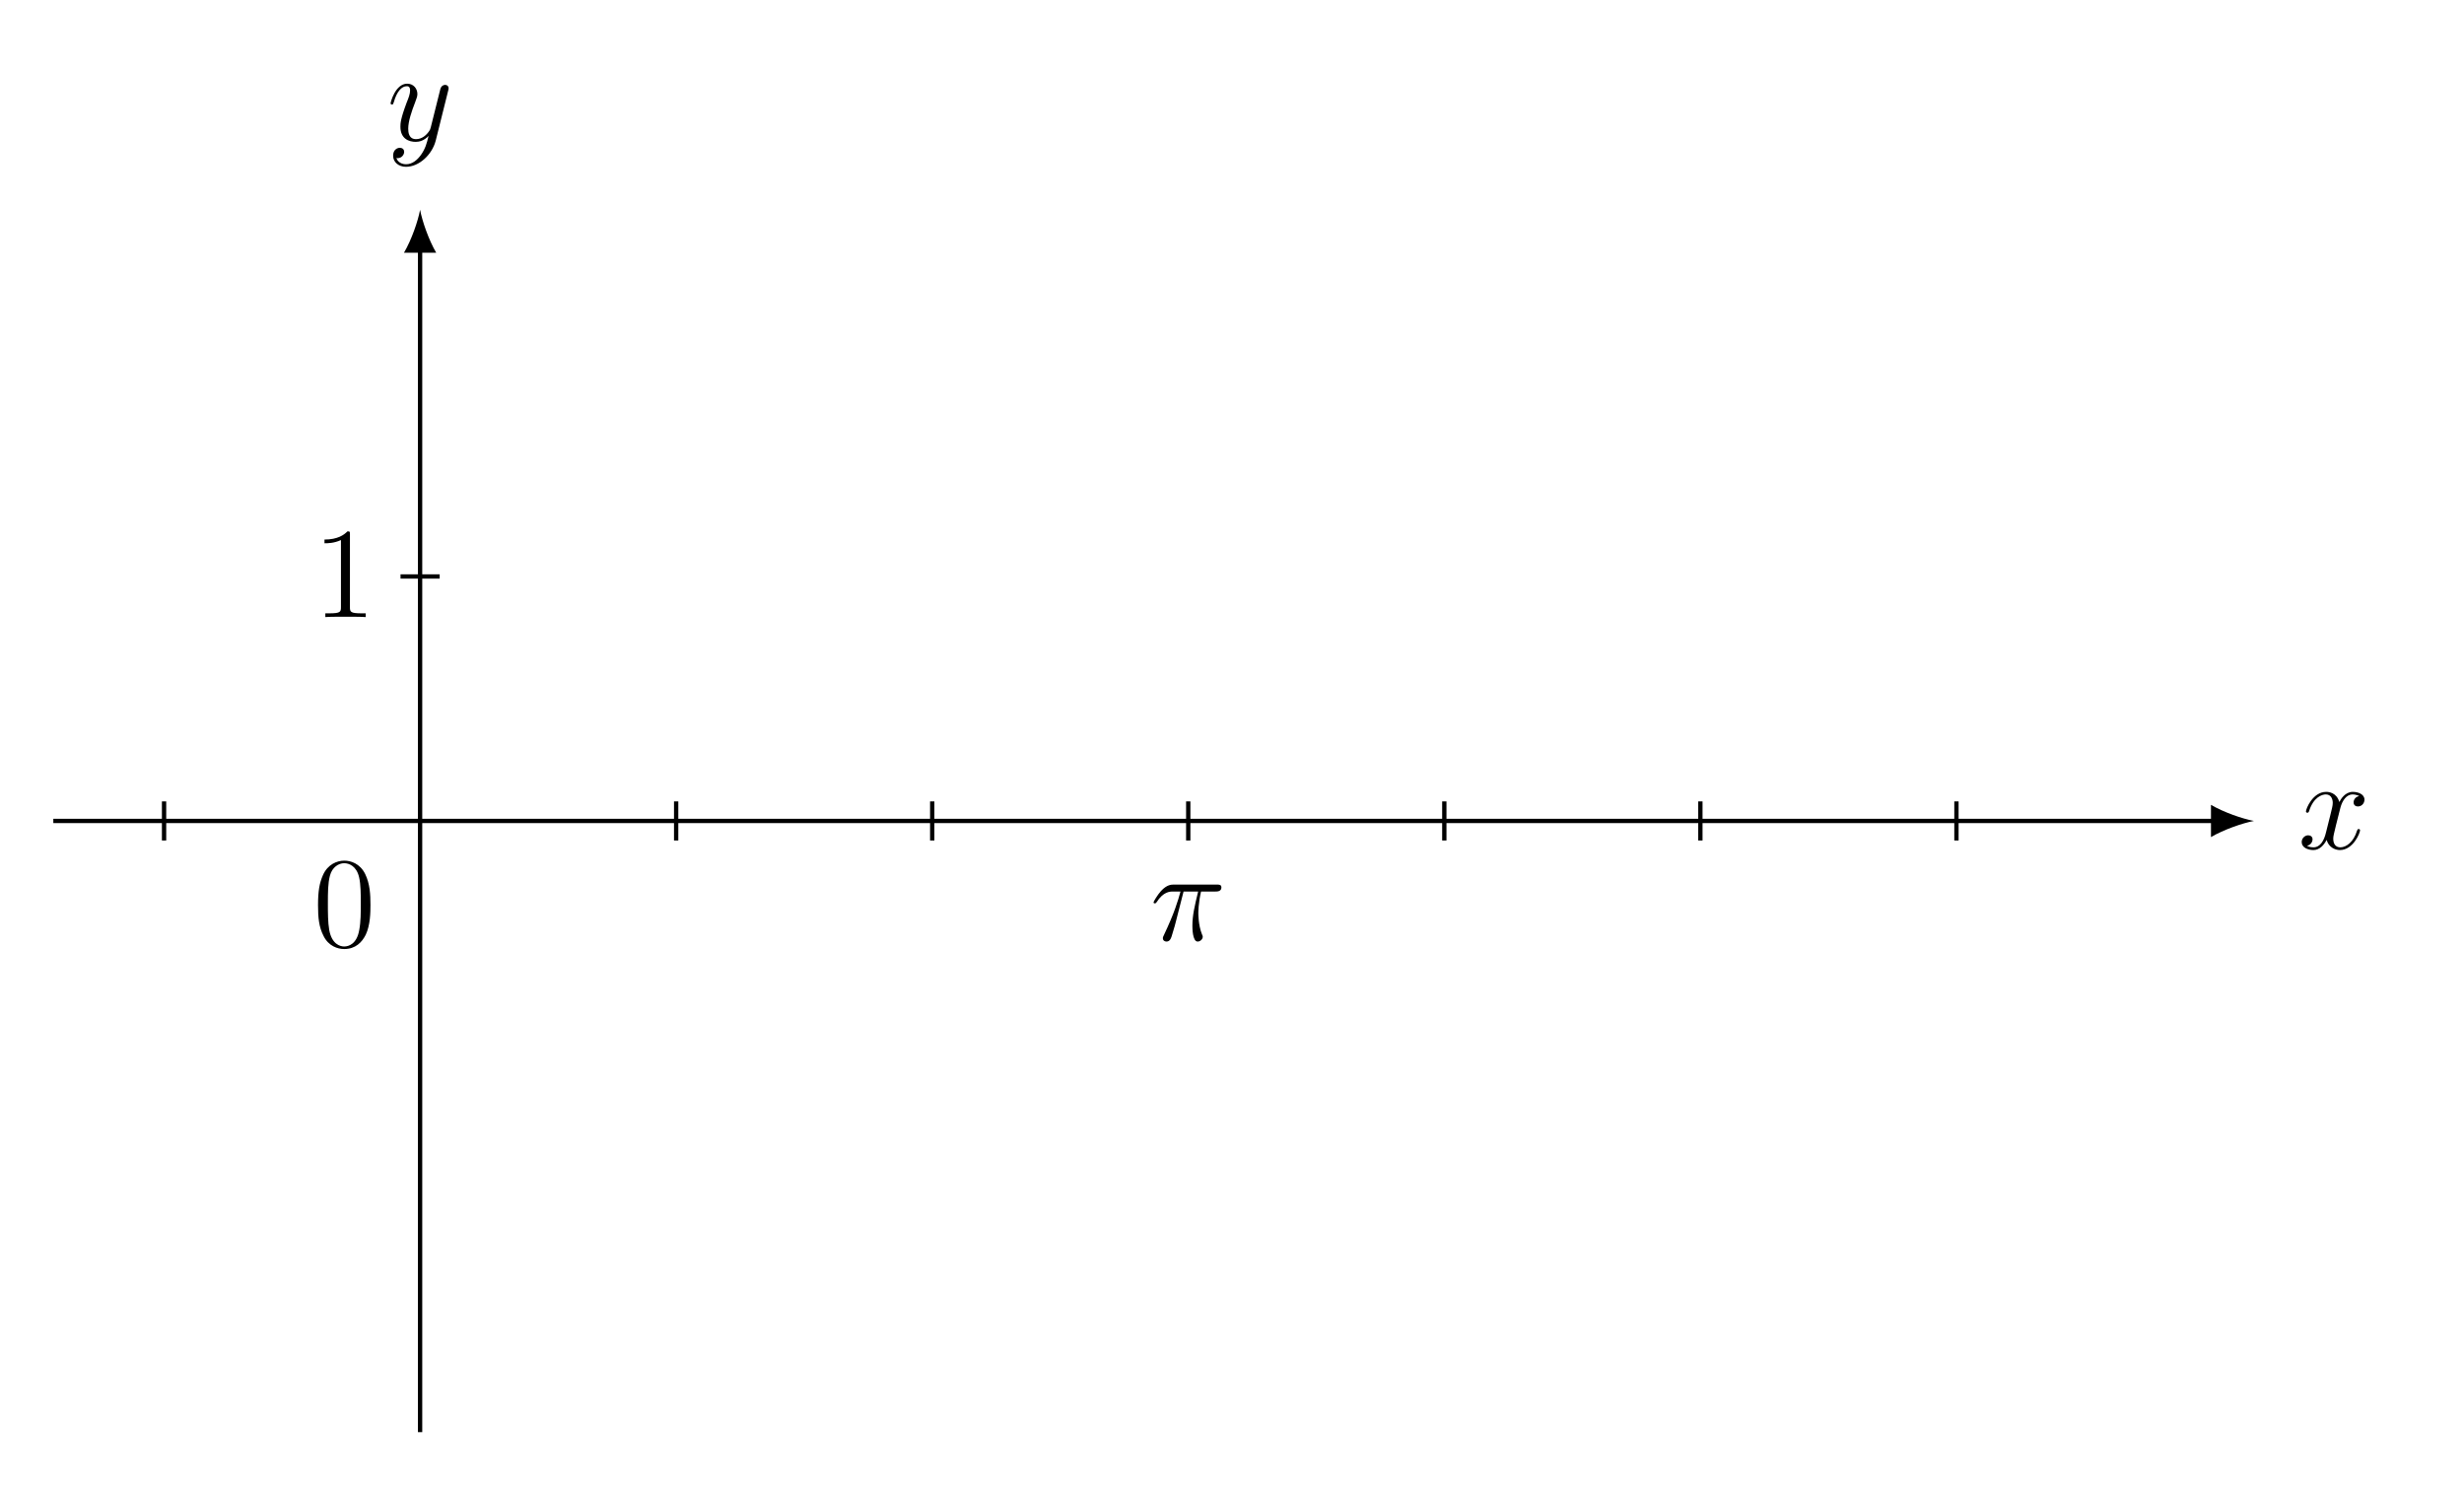
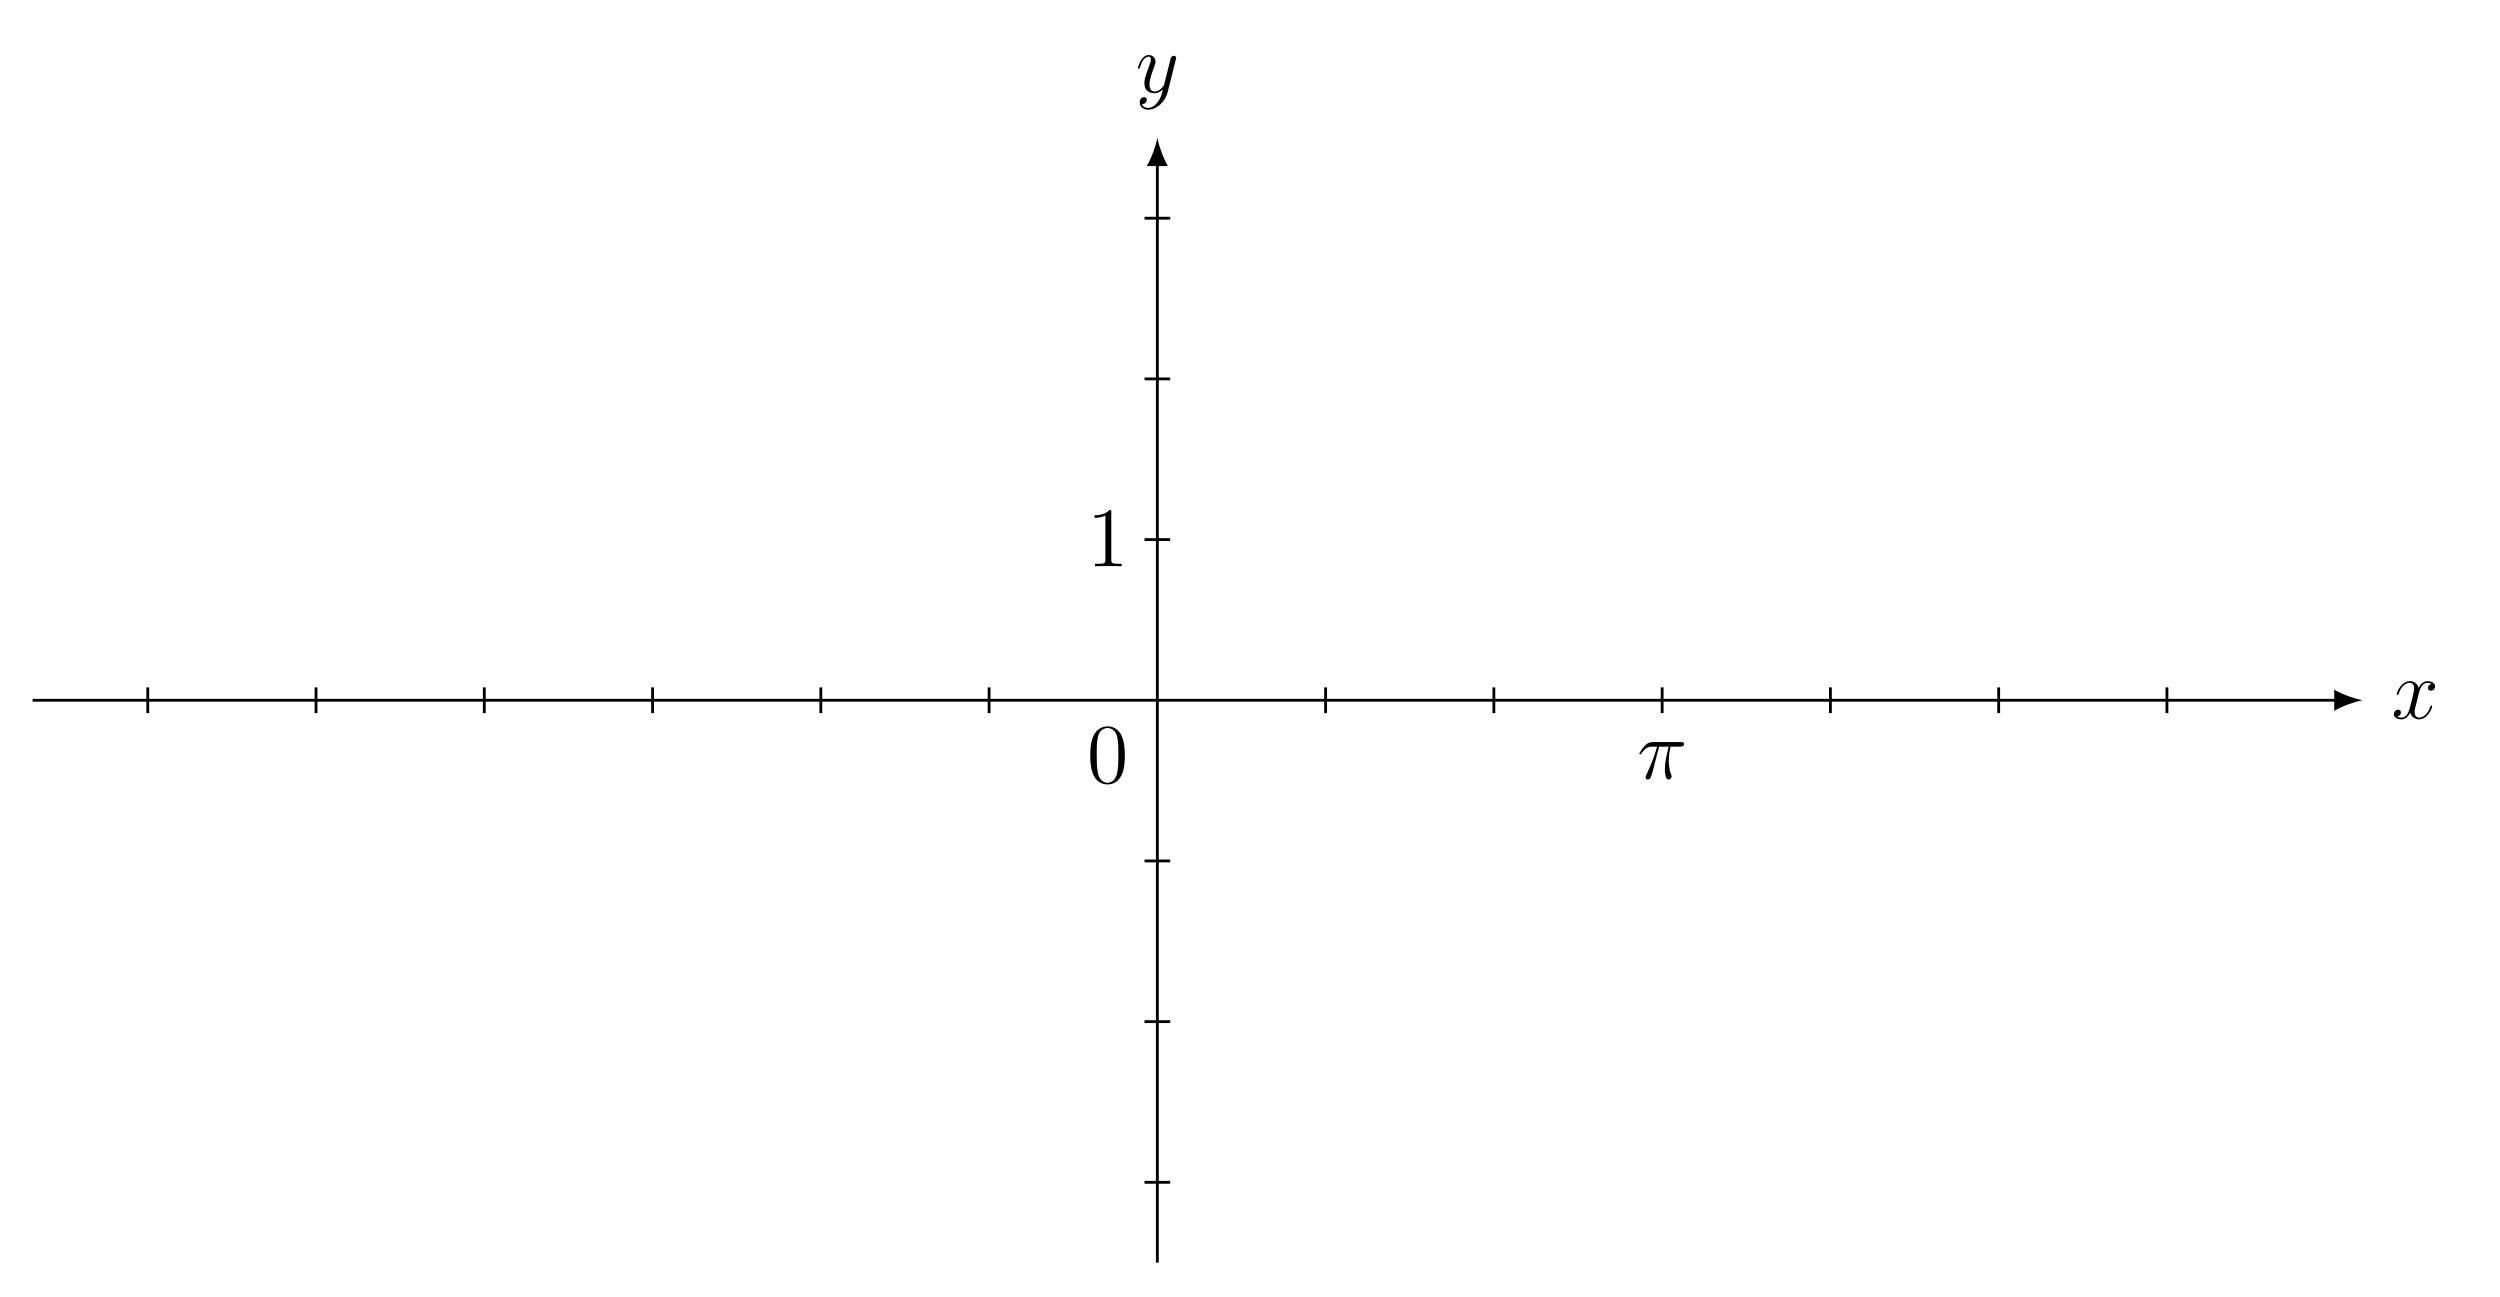
- <svg xmlns="http://www.w3.org/2000/svg" xmlns:xlink="http://www.w3.org/1999/xlink" data-source-hash="8fcdeaf79ece" width="226.919pt" height="137.03pt" viewBox="0 0 226.919 137.03" version="1.2">
+ <svg xmlns="http://www.w3.org/2000/svg" xmlns:xlink="http://www.w3.org/1999/xlink" data-source-hash="5d06287a140f" width="351.644pt" height="182.384pt" viewBox="0 0 351.644 182.384" version="1.2">
  <defs>
    <g>
      <symbol overflow="visible" id="glyph0-0">
        <path style="stroke:none;" d="" />
      </symbol>
      <symbol overflow="visible" id="glyph0-1">
-         <path style="stroke:none;" d="M 5.703 -1.703 C 5.703 -1.75 5.656 -1.812 5.578 -1.812 C 5.469 -1.812 5.469 -1.75 5.422 -1.656 C 5.109 -0.609 4.422 -0.125 3.891 -0.125 C 3.469 -0.125 3.234 -0.422 3.234 -0.922 C 3.234 -1.172 3.297 -1.359 3.484 -2.156 L 3.891 -3.766 C 4.078 -4.484 4.484 -5 5.016 -5 C 5.016 -5 5.375 -5 5.625 -4.844 C 5.25 -4.781 5.109 -4.484 5.109 -4.266 C 5.109 -3.984 5.328 -3.891 5.5 -3.891 C 5.859 -3.891 6.109 -4.188 6.109 -4.516 C 6.109 -5.016 5.531 -5.234 5.031 -5.234 C 4.312 -5.234 3.906 -4.531 3.797 -4.297 C 3.531 -5.188 2.797 -5.234 2.578 -5.234 C 1.359 -5.234 0.719 -3.688 0.719 -3.422 C 0.719 -3.375 0.766 -3.312 0.859 -3.312 C 0.953 -3.312 0.969 -3.391 1 -3.438 C 1.406 -4.75 2.203 -5 2.547 -5 C 3.078 -5 3.188 -4.5 3.188 -4.219 C 3.188 -3.953 3.109 -3.688 2.969 -3.109 L 2.562 -1.484 C 2.391 -0.766 2.047 -0.125 1.406 -0.125 C 1.359 -0.125 1.062 -0.125 0.812 -0.266 C 1.234 -0.359 1.328 -0.719 1.328 -0.859 C 1.328 -1.094 1.156 -1.234 0.922 -1.234 C 0.641 -1.234 0.328 -0.984 0.328 -0.609 C 0.328 -0.109 0.891 0.125 1.406 0.125 C 1.969 0.125 2.375 -0.328 2.625 -0.812 C 2.812 -0.125 3.406 0.125 3.844 0.125 C 5.062 0.125 5.703 -1.438 5.703 -1.703 Z M 5.703 -1.703 " />
+         <path style="stroke:none;" d="M 5.719 -1.703 C 5.719 -1.766 5.672 -1.812 5.609 -1.812 C 5.5 -1.812 5.484 -1.75 5.453 -1.656 C 5.125 -0.609 4.438 -0.125 3.906 -0.125 C 3.484 -0.125 3.25 -0.422 3.25 -0.922 C 3.25 -1.188 3.297 -1.375 3.5 -2.156 L 3.906 -3.781 C 4.094 -4.5 4.5 -5.016 5.047 -5.016 C 5.047 -5.016 5.406 -5.016 5.656 -4.859 C 5.266 -4.797 5.125 -4.5 5.125 -4.281 C 5.125 -4 5.359 -3.906 5.516 -3.906 C 5.875 -3.906 6.125 -4.203 6.125 -4.531 C 6.125 -5.031 5.562 -5.25 5.062 -5.25 C 4.328 -5.25 3.922 -4.547 3.812 -4.312 C 3.547 -5.203 2.797 -5.25 2.594 -5.25 C 1.375 -5.25 0.734 -3.703 0.734 -3.438 C 0.734 -3.391 0.781 -3.328 0.859 -3.328 C 0.953 -3.328 0.984 -3.391 1 -3.453 C 1.406 -4.766 2.203 -5.016 2.547 -5.016 C 3.094 -5.016 3.188 -4.516 3.188 -4.234 C 3.188 -3.969 3.125 -3.703 2.984 -3.125 L 2.578 -1.484 C 2.391 -0.781 2.047 -0.125 1.422 -0.125 C 1.359 -0.125 1.062 -0.125 0.812 -0.281 C 1.234 -0.359 1.328 -0.719 1.328 -0.859 C 1.328 -1.094 1.156 -1.234 0.938 -1.234 C 0.641 -1.234 0.328 -0.984 0.328 -0.609 C 0.328 -0.109 0.891 0.125 1.406 0.125 C 1.984 0.125 2.391 -0.328 2.641 -0.828 C 2.828 -0.125 3.422 0.125 3.859 0.125 C 5.078 0.125 5.719 -1.438 5.719 -1.703 Z M 5.719 -1.703 " />
      </symbol>
      <symbol overflow="visible" id="glyph0-2">
-         <path style="stroke:none;" d="M 5.641 -4.625 C 5.656 -4.672 5.672 -4.75 5.672 -4.828 C 5.672 -5 5.531 -5.125 5.359 -5.125 C 5.25 -5.125 5 -5.078 4.906 -4.719 L 4.031 -1.219 C 3.969 -1.016 3.969 -0.984 3.875 -0.859 C 3.641 -0.516 3.234 -0.125 2.672 -0.125 C 2 -0.125 1.953 -0.766 1.953 -1.094 C 1.953 -1.766 2.266 -2.688 2.594 -3.531 C 2.719 -3.891 2.797 -4.047 2.797 -4.281 C 2.797 -4.781 2.438 -5.234 1.859 -5.234 C 0.766 -5.234 0.328 -3.516 0.328 -3.422 C 0.328 -3.375 0.375 -3.312 0.453 -3.312 C 0.562 -3.312 0.562 -3.359 0.625 -3.531 C 0.906 -4.531 1.359 -5 1.812 -5 C 1.922 -5 2.125 -5 2.125 -4.609 C 2.125 -4.297 2 -3.953 1.812 -3.5 C 1.234 -1.953 1.234 -1.562 1.234 -1.266 C 1.234 -0.141 2.047 0.125 2.641 0.125 C 2.984 0.125 3.406 0.016 3.828 -0.422 C 3.656 0.281 3.531 0.75 3.125 1.328 C 2.797 1.781 2.344 2.188 1.75 2.188 C 1.609 2.188 1.047 2.156 0.859 1.609 C 0.906 1.625 0.984 1.625 0.984 1.625 C 1.344 1.625 1.578 1.312 1.578 1.047 C 1.578 0.766 1.359 0.672 1.172 0.672 C 0.984 0.672 0.562 0.812 0.562 1.406 C 0.562 2 1.078 2.422 1.75 2.422 C 2.938 2.422 4.141 1.328 4.484 0.016 Z M 5.641 -4.625 " />
+         <path style="stroke:none;" d="M 5.656 -4.641 C 5.672 -4.703 5.703 -4.766 5.703 -4.844 C 5.703 -5.016 5.562 -5.141 5.375 -5.141 C 5.266 -5.141 5.016 -5.094 4.922 -4.734 L 4.047 -1.234 C 3.984 -1.016 3.984 -0.984 3.891 -0.859 C 3.641 -0.531 3.25 -0.125 2.688 -0.125 C 2.016 -0.125 1.953 -0.781 1.953 -1.094 C 1.953 -1.781 2.281 -2.688 2.594 -3.547 C 2.734 -3.906 2.797 -4.062 2.797 -4.297 C 2.797 -4.797 2.438 -5.25 1.859 -5.25 C 0.766 -5.25 0.328 -3.531 0.328 -3.438 C 0.328 -3.391 0.375 -3.328 0.453 -3.328 C 0.562 -3.328 0.578 -3.375 0.625 -3.547 C 0.906 -4.547 1.359 -5.016 1.828 -5.016 C 1.938 -5.016 2.141 -5.016 2.141 -4.625 C 2.141 -4.312 2 -3.969 1.828 -3.516 C 1.234 -1.953 1.234 -1.562 1.234 -1.281 C 1.234 -0.141 2.047 0.125 2.641 0.125 C 3 0.125 3.422 0.016 3.844 -0.422 C 3.672 0.281 3.547 0.75 3.141 1.328 C 2.812 1.781 2.344 2.188 1.766 2.188 C 1.625 2.188 1.047 2.172 0.875 1.625 C 0.906 1.641 0.984 1.641 0.984 1.641 C 1.344 1.641 1.578 1.328 1.578 1.047 C 1.578 0.781 1.359 0.672 1.188 0.672 C 0.984 0.672 0.578 0.828 0.578 1.406 C 0.578 2.016 1.078 2.438 1.766 2.438 C 2.953 2.438 4.156 1.328 4.5 0.016 Z M 5.656 -4.641 " />
      </symbol>
      <symbol overflow="visible" id="glyph0-3">
-         <path style="stroke:none;" d="M 6.562 -4.859 C 6.562 -5.125 6.344 -5.125 6.125 -5.125 L 2.219 -5.125 C 1.953 -5.125 1.547 -5.125 1 -4.531 C 0.688 -4.188 0.312 -3.562 0.312 -3.484 C 0.312 -3.422 0.375 -3.391 0.438 -3.391 C 0.516 -3.391 0.531 -3.438 0.594 -3.5 C 1.219 -4.484 1.828 -4.484 2.125 -4.484 L 2.797 -4.484 C 2.547 -3.594 2.25 -2.547 1.266 -0.469 C 1.172 -0.281 1.172 -0.266 1.172 -0.188 C 1.172 0.062 1.391 0.125 1.5 0.125 C 1.844 0.125 1.938 -0.188 2.078 -0.688 C 2.266 -1.297 2.266 -1.312 2.391 -1.797 L 3.078 -4.484 L 4.422 -4.484 C 4.094 -3.141 3.891 -2.281 3.891 -1.328 C 3.891 -1.156 3.891 0.125 4.375 0.125 C 4.625 0.125 4.844 -0.109 4.844 -0.312 C 4.844 -0.375 4.844 -0.391 4.766 -0.562 C 4.438 -1.391 4.438 -2.406 4.438 -2.5 C 4.438 -2.562 4.438 -3.406 4.688 -4.484 L 6.016 -4.484 C 6.172 -4.484 6.562 -4.484 6.562 -4.859 Z M 6.562 -4.859 " />
+         <path style="stroke:none;" d="M 6.594 -4.875 C 6.594 -5.141 6.359 -5.141 6.156 -5.141 L 2.234 -5.141 C 1.953 -5.141 1.547 -5.141 1 -4.547 C 0.688 -4.203 0.312 -3.578 0.312 -3.5 C 0.312 -3.438 0.375 -3.406 0.438 -3.406 C 0.531 -3.406 0.531 -3.453 0.594 -3.516 C 1.219 -4.5 1.844 -4.5 2.141 -4.5 L 2.812 -4.5 C 2.547 -3.594 2.25 -2.562 1.281 -0.484 C 1.188 -0.281 1.188 -0.266 1.188 -0.188 C 1.188 0.062 1.391 0.125 1.5 0.125 C 1.844 0.125 1.938 -0.188 2.094 -0.688 C 2.281 -1.297 2.281 -1.328 2.391 -1.797 L 3.094 -4.5 L 4.438 -4.5 C 4.109 -3.156 3.906 -2.281 3.906 -1.328 C 3.906 -1.172 3.906 0.125 4.406 0.125 C 4.656 0.125 4.859 -0.109 4.859 -0.312 C 4.859 -0.375 4.859 -0.391 4.781 -0.578 C 4.453 -1.391 4.453 -2.422 4.453 -2.5 C 4.453 -2.578 4.453 -3.422 4.703 -4.5 L 6.047 -4.5 C 6.203 -4.5 6.594 -4.5 6.594 -4.875 Z M 6.594 -4.875 " />
      </symbol>
      <symbol overflow="visible" id="glyph1-0">
        <path style="stroke:none;" d="" />
      </symbol>
      <symbol overflow="visible" id="glyph1-1">
-         <path style="stroke:none;" d="M 4.875 0 L 4.875 -0.344 L 4.5 -0.344 C 3.453 -0.344 3.422 -0.484 3.422 -0.922 L 3.422 -7.609 C 3.422 -7.891 3.422 -7.891 3.188 -7.891 C 2.891 -7.578 2.297 -7.141 1.078 -7.141 L 1.078 -6.797 C 1.359 -6.797 1.953 -6.797 2.594 -7.094 L 2.594 -0.922 C 2.594 -0.484 2.562 -0.344 1.516 -0.344 L 1.156 -0.344 L 1.156 0 C 1.469 -0.031 2.625 -0.031 3.016 -0.031 C 3.406 -0.031 4.547 -0.031 4.875 0 Z M 4.875 0 " />
+         <path style="stroke:none;" d="M 4.891 0 L 4.891 -0.344 L 4.516 -0.344 C 3.469 -0.344 3.438 -0.484 3.438 -0.922 L 3.438 -7.641 C 3.438 -7.922 3.438 -7.922 3.188 -7.922 C 2.906 -7.609 2.312 -7.172 1.078 -7.172 L 1.078 -6.812 C 1.359 -6.812 1.953 -6.812 2.609 -7.125 L 2.609 -0.922 C 2.609 -0.484 2.578 -0.344 1.531 -0.344 L 1.156 -0.344 L 1.156 0 C 1.484 -0.031 2.641 -0.031 3.031 -0.031 C 3.422 -0.031 4.562 -0.031 4.891 0 Z M 4.891 0 " />
      </symbol>
      <symbol overflow="visible" id="glyph1-2">
-         <path style="stroke:none;" d="M 5.312 -3.797 C 5.312 -4.781 5.266 -5.75 4.828 -6.656 C 4.344 -7.641 3.484 -7.891 2.906 -7.891 C 2.219 -7.891 1.375 -7.547 0.938 -6.562 C 0.609 -5.812 0.484 -5.078 0.484 -3.797 C 0.484 -2.641 0.562 -1.781 1 -0.938 C 1.453 -0.031 2.281 0.25 2.891 0.25 C 3.938 0.25 4.531 -0.375 4.875 -1.062 C 5.297 -1.953 5.312 -3.109 5.312 -3.797 Z M 4.422 -3.938 C 4.422 -3.141 4.422 -2.25 4.281 -1.516 C 4.062 -0.219 3.312 0.016 2.891 0.016 C 2.516 0.016 1.75 -0.203 1.516 -1.5 C 1.391 -2.203 1.391 -3.109 1.391 -3.938 C 1.391 -4.922 1.391 -5.797 1.578 -6.5 C 1.781 -7.297 2.391 -7.656 2.891 -7.656 C 3.344 -7.656 4.031 -7.391 4.266 -6.359 C 4.422 -5.688 4.422 -4.75 4.422 -3.938 Z M 4.422 -3.938 " />
+         <path style="stroke:none;" d="M 5.344 -3.812 C 5.344 -4.797 5.281 -5.766 4.859 -6.672 C 4.359 -7.672 3.5 -7.922 2.922 -7.922 C 2.234 -7.922 1.391 -7.578 0.938 -6.594 C 0.609 -5.844 0.484 -5.109 0.484 -3.812 C 0.484 -2.656 0.578 -1.781 1 -0.938 C 1.469 -0.031 2.281 0.25 2.906 0.25 C 3.953 0.25 4.547 -0.375 4.891 -1.062 C 5.312 -1.953 5.344 -3.125 5.344 -3.812 Z M 4.438 -3.953 C 4.438 -3.156 4.438 -2.25 4.297 -1.531 C 4.078 -0.219 3.328 0.016 2.906 0.016 C 2.531 0.016 1.75 -0.203 1.531 -1.5 C 1.391 -2.219 1.391 -3.125 1.391 -3.953 C 1.391 -4.938 1.391 -5.812 1.578 -6.516 C 1.781 -7.312 2.391 -7.688 2.906 -7.688 C 3.359 -7.688 4.047 -7.422 4.281 -6.391 C 4.438 -5.703 4.438 -4.766 4.438 -3.953 Z M 4.438 -3.953 " />
      </symbol>
    </g>
  </defs>
  <g id="surface1">
-     <path style="fill:none;stroke-width:0.399;stroke-linecap:butt;stroke-linejoin:miter;stroke:rgb(0%,0%,0%);stroke-opacity:1;stroke-miterlimit:10;" d="M -34.018 0.001 L 166.493 0.001 " transform="matrix(0.992971,0,0,-0.992971,38.68878,75.61772)" />
-     <path style=" stroke:none;fill-rule:nonzero;fill:rgb(0%,0%,0%);fill-opacity:1;" d="M 207.574 75.617 C 206.52 75.418 204.805 74.828 203.617 74.133 L 203.617 77.102 C 204.805 76.41 206.52 75.816 207.574 75.617 " />
+     <path style="fill:none;stroke-width:0.399;stroke-linecap:butt;stroke-linejoin:miter;stroke:rgb(0%,0%,0%);stroke-opacity:1;stroke-miterlimit:10;" d="M -158.743 0 L 166.496 0 " transform="matrix(0.996634,0,0,-0.996634,162.791,98.49633)" />
+     <path style=" stroke:none;fill-rule:nonzero;fill:rgb(0%,0%,0%);fill-opacity:1;" d="M 332.301 98.496 C 331.242 98.297 329.52 97.703 328.328 97.008 L 328.328 99.984 C 329.52 99.289 331.242 98.695 332.301 98.496 " />
    <g style="fill:rgb(0%,0%,0%);fill-opacity:1;">
-       <use xlink:href="#glyph0-1" x="211.644" y="78.173" />
+       <use xlink:href="#glyph0-1" x="336.385" y="101.062" />
    </g>
-     <path style="fill:none;stroke-width:0.399;stroke-linecap:butt;stroke-linejoin:miter;stroke:rgb(0%,0%,0%);stroke-opacity:1;stroke-miterlimit:10;" d="M -0.001 -56.695 L -0.001 53.108 " transform="matrix(0.992971,0,0,-0.992971,38.68878,75.61772)" />
-     <path style=" stroke:none;fill-rule:nonzero;fill:rgb(0%,0%,0%);fill-opacity:1;" d="M 38.688 19.324 C 38.492 20.379 37.898 22.094 37.203 23.281 L 40.172 23.281 C 39.48 22.094 38.887 20.379 38.688 19.324 " />
+     <path style="fill:none;stroke-width:0.399;stroke-linecap:butt;stroke-linejoin:miter;stroke:rgb(0%,0%,0%);stroke-opacity:1;stroke-miterlimit:10;" d="M -0.002 -79.372 L -0.002 75.787 " transform="matrix(0.996634,0,0,-0.996634,162.791,98.49633)" />
+     <path style=" stroke:none;fill-rule:nonzero;fill:rgb(0%,0%,0%);fill-opacity:1;" d="M 162.789 19.391 C 162.594 20.453 161.996 22.172 161.301 23.363 L 164.281 23.363 C 163.586 22.172 162.988 20.453 162.789 19.391 " />
    <g style="fill:rgb(0%,0%,0%);fill-opacity:1;">
-       <use xlink:href="#glyph0-2" x="35.642" y="12.942" />
+       <use xlink:href="#glyph0-2" x="159.733" y="12.99" />
    </g>
-     <path style="fill:none;stroke-width:0.399;stroke-linecap:butt;stroke-linejoin:miter;stroke:rgb(0%,0%,0%);stroke-opacity:1;stroke-miterlimit:10;" d="M -23.746 -1.813 L -23.746 1.814 " transform="matrix(0.992971,0,0,-0.992971,38.68878,75.61772)" />
-     <path style="fill:none;stroke-width:0.399;stroke-linecap:butt;stroke-linejoin:miter;stroke:rgb(0%,0%,0%);stroke-opacity:1;stroke-miterlimit:10;" d="M 23.748 -1.813 L 23.748 1.814 " transform="matrix(0.992971,0,0,-0.992971,38.68878,75.61772)" />
-     <path style="fill:none;stroke-width:0.399;stroke-linecap:butt;stroke-linejoin:miter;stroke:rgb(0%,0%,0%);stroke-opacity:1;stroke-miterlimit:10;" d="M 47.497 -1.813 L 47.497 1.814 " transform="matrix(0.992971,0,0,-0.992971,38.68878,75.61772)" />
-     <path style="fill:none;stroke-width:0.399;stroke-linecap:butt;stroke-linejoin:miter;stroke:rgb(0%,0%,0%);stroke-opacity:1;stroke-miterlimit:10;" d="M 71.242 -1.813 L 71.242 1.814 " transform="matrix(0.992971,0,0,-0.992971,38.68878,75.61772)" />
-     <path style="fill:none;stroke-width:0.399;stroke-linecap:butt;stroke-linejoin:miter;stroke:rgb(0%,0%,0%);stroke-opacity:1;stroke-miterlimit:10;" d="M 94.991 -1.813 L 94.991 1.814 " transform="matrix(0.992971,0,0,-0.992971,38.68878,75.61772)" />
-     <path style="fill:none;stroke-width:0.399;stroke-linecap:butt;stroke-linejoin:miter;stroke:rgb(0%,0%,0%);stroke-opacity:1;stroke-miterlimit:10;" d="M 118.74 -1.813 L 118.74 1.814 " transform="matrix(0.992971,0,0,-0.992971,38.68878,75.61772)" />
-     <path style="fill:none;stroke-width:0.399;stroke-linecap:butt;stroke-linejoin:miter;stroke:rgb(0%,0%,0%);stroke-opacity:1;stroke-miterlimit:10;" d="M 142.489 -1.813 L 142.489 1.814 " transform="matrix(0.992971,0,0,-0.992971,38.68878,75.61772)" />
+     <path style="fill:none;stroke-width:0.399;stroke-linecap:butt;stroke-linejoin:miter;stroke:rgb(0%,0%,0%);stroke-opacity:1;stroke-miterlimit:10;" d="M -142.485 -1.814 L -142.485 1.815 " transform="matrix(0.996634,0,0,-0.996634,162.791,98.49633)" />
+     <path style="fill:none;stroke-width:0.399;stroke-linecap:butt;stroke-linejoin:miter;stroke:rgb(0%,0%,0%);stroke-opacity:1;stroke-miterlimit:10;" d="M -118.738 -1.814 L -118.738 1.815 " transform="matrix(0.996634,0,0,-0.996634,162.791,98.49633)" />
+     <path style="fill:none;stroke-width:0.399;stroke-linecap:butt;stroke-linejoin:miter;stroke:rgb(0%,0%,0%);stroke-opacity:1;stroke-miterlimit:10;" d="M -94.99 -1.814 L -94.99 1.815 " transform="matrix(0.996634,0,0,-0.996634,162.791,98.49633)" />
+     <path style="fill:none;stroke-width:0.399;stroke-linecap:butt;stroke-linejoin:miter;stroke:rgb(0%,0%,0%);stroke-opacity:1;stroke-miterlimit:10;" d="M -71.242 -1.814 L -71.242 1.815 " transform="matrix(0.996634,0,0,-0.996634,162.791,98.49633)" />
+     <path style="fill:none;stroke-width:0.399;stroke-linecap:butt;stroke-linejoin:miter;stroke:rgb(0%,0%,0%);stroke-opacity:1;stroke-miterlimit:10;" d="M -47.494 -1.814 L -47.494 1.815 " transform="matrix(0.996634,0,0,-0.996634,162.791,98.49633)" />
+     <path style="fill:none;stroke-width:0.399;stroke-linecap:butt;stroke-linejoin:miter;stroke:rgb(0%,0%,0%);stroke-opacity:1;stroke-miterlimit:10;" d="M -23.746 -1.814 L -23.746 1.815 " transform="matrix(0.996634,0,0,-0.996634,162.791,98.49633)" />
+     <path style="fill:none;stroke-width:0.399;stroke-linecap:butt;stroke-linejoin:miter;stroke:rgb(0%,0%,0%);stroke-opacity:1;stroke-miterlimit:10;" d="M 23.746 -1.814 L 23.746 1.815 " transform="matrix(0.996634,0,0,-0.996634,162.791,98.49633)" />
+     <path style="fill:none;stroke-width:0.399;stroke-linecap:butt;stroke-linejoin:miter;stroke:rgb(0%,0%,0%);stroke-opacity:1;stroke-miterlimit:10;" d="M 47.494 -1.814 L 47.494 1.815 " transform="matrix(0.996634,0,0,-0.996634,162.791,98.49633)" />
+     <path style="fill:none;stroke-width:0.399;stroke-linecap:butt;stroke-linejoin:miter;stroke:rgb(0%,0%,0%);stroke-opacity:1;stroke-miterlimit:10;" d="M 71.242 -1.814 L 71.242 1.815 " transform="matrix(0.996634,0,0,-0.996634,162.791,98.49633)" />
+     <path style="fill:none;stroke-width:0.399;stroke-linecap:butt;stroke-linejoin:miter;stroke:rgb(0%,0%,0%);stroke-opacity:1;stroke-miterlimit:10;" d="M 94.99 -1.814 L 94.99 1.815 " transform="matrix(0.996634,0,0,-0.996634,162.791,98.49633)" />
+     <path style="fill:none;stroke-width:0.399;stroke-linecap:butt;stroke-linejoin:miter;stroke:rgb(0%,0%,0%);stroke-opacity:1;stroke-miterlimit:10;" d="M 118.738 -1.814 L 118.738 1.815 " transform="matrix(0.996634,0,0,-0.996634,162.791,98.49633)" />
+     <path style="fill:none;stroke-width:0.399;stroke-linecap:butt;stroke-linejoin:miter;stroke:rgb(0%,0%,0%);stroke-opacity:1;stroke-miterlimit:10;" d="M 142.485 -1.814 L 142.485 1.815 " transform="matrix(0.996634,0,0,-0.996634,162.791,98.49633)" />
    <g style="fill:rgb(0%,0%,0%);fill-opacity:1;">
-       <use xlink:href="#glyph0-3" x="105.921" y="86.602" />
+       <use xlink:href="#glyph0-3" x="230.271" y="109.522" />
    </g>
-     <path style="fill:none;stroke-width:0.399;stroke-linecap:butt;stroke-linejoin:miter;stroke:rgb(0%,0%,0%);stroke-opacity:1;stroke-miterlimit:10;" d="M -1.815 22.679 L 1.816 22.679 " transform="matrix(0.992971,0,0,-0.992971,38.68878,75.61772)" />
+     <path style="fill:none;stroke-width:0.399;stroke-linecap:butt;stroke-linejoin:miter;stroke:rgb(0%,0%,0%);stroke-opacity:1;stroke-miterlimit:10;" d="M -1.813 -68.033 L 1.813 -68.033 " transform="matrix(0.996634,0,0,-0.996634,162.791,98.49633)" />
+     <path style="fill:none;stroke-width:0.399;stroke-linecap:butt;stroke-linejoin:miter;stroke:rgb(0%,0%,0%);stroke-opacity:1;stroke-miterlimit:10;" d="M -1.813 -45.356 L 1.813 -45.356 " transform="matrix(0.996634,0,0,-0.996634,162.791,98.49633)" />
+     <path style="fill:none;stroke-width:0.399;stroke-linecap:butt;stroke-linejoin:miter;stroke:rgb(0%,0%,0%);stroke-opacity:1;stroke-miterlimit:10;" d="M -1.813 -22.678 L 1.813 -22.678 " transform="matrix(0.996634,0,0,-0.996634,162.791,98.49633)" />
+     <path style="fill:none;stroke-width:0.399;stroke-linecap:butt;stroke-linejoin:miter;stroke:rgb(0%,0%,0%);stroke-opacity:1;stroke-miterlimit:10;" d="M -1.813 22.678 L 1.813 22.678 " transform="matrix(0.996634,0,0,-0.996634,162.791,98.49633)" />
+     <path style="fill:none;stroke-width:0.399;stroke-linecap:butt;stroke-linejoin:miter;stroke:rgb(0%,0%,0%);stroke-opacity:1;stroke-miterlimit:10;" d="M -1.813 45.356 L 1.813 45.356 " transform="matrix(0.996634,0,0,-0.996634,162.791,98.49633)" />
+     <path style="fill:none;stroke-width:0.399;stroke-linecap:butt;stroke-linejoin:miter;stroke:rgb(0%,0%,0%);stroke-opacity:1;stroke-miterlimit:10;" d="M -1.813 68.034 L 1.813 68.034 " transform="matrix(0.996634,0,0,-0.996634,162.791,98.49633)" />
    <g style="fill:rgb(0%,0%,0%);fill-opacity:1;">
-       <use xlink:href="#glyph1-1" x="28.805" y="56.838" />
+       <use xlink:href="#glyph1-1" x="152.871" y="79.647" />
    </g>
    <g style="fill:rgb(0%,0%,0%);fill-opacity:1;">
-       <use xlink:href="#glyph1-2" x="28.805" y="87.165" />
+       <use xlink:href="#glyph1-2" x="152.871" y="110.087" />
    </g>
  </g>
</svg>
